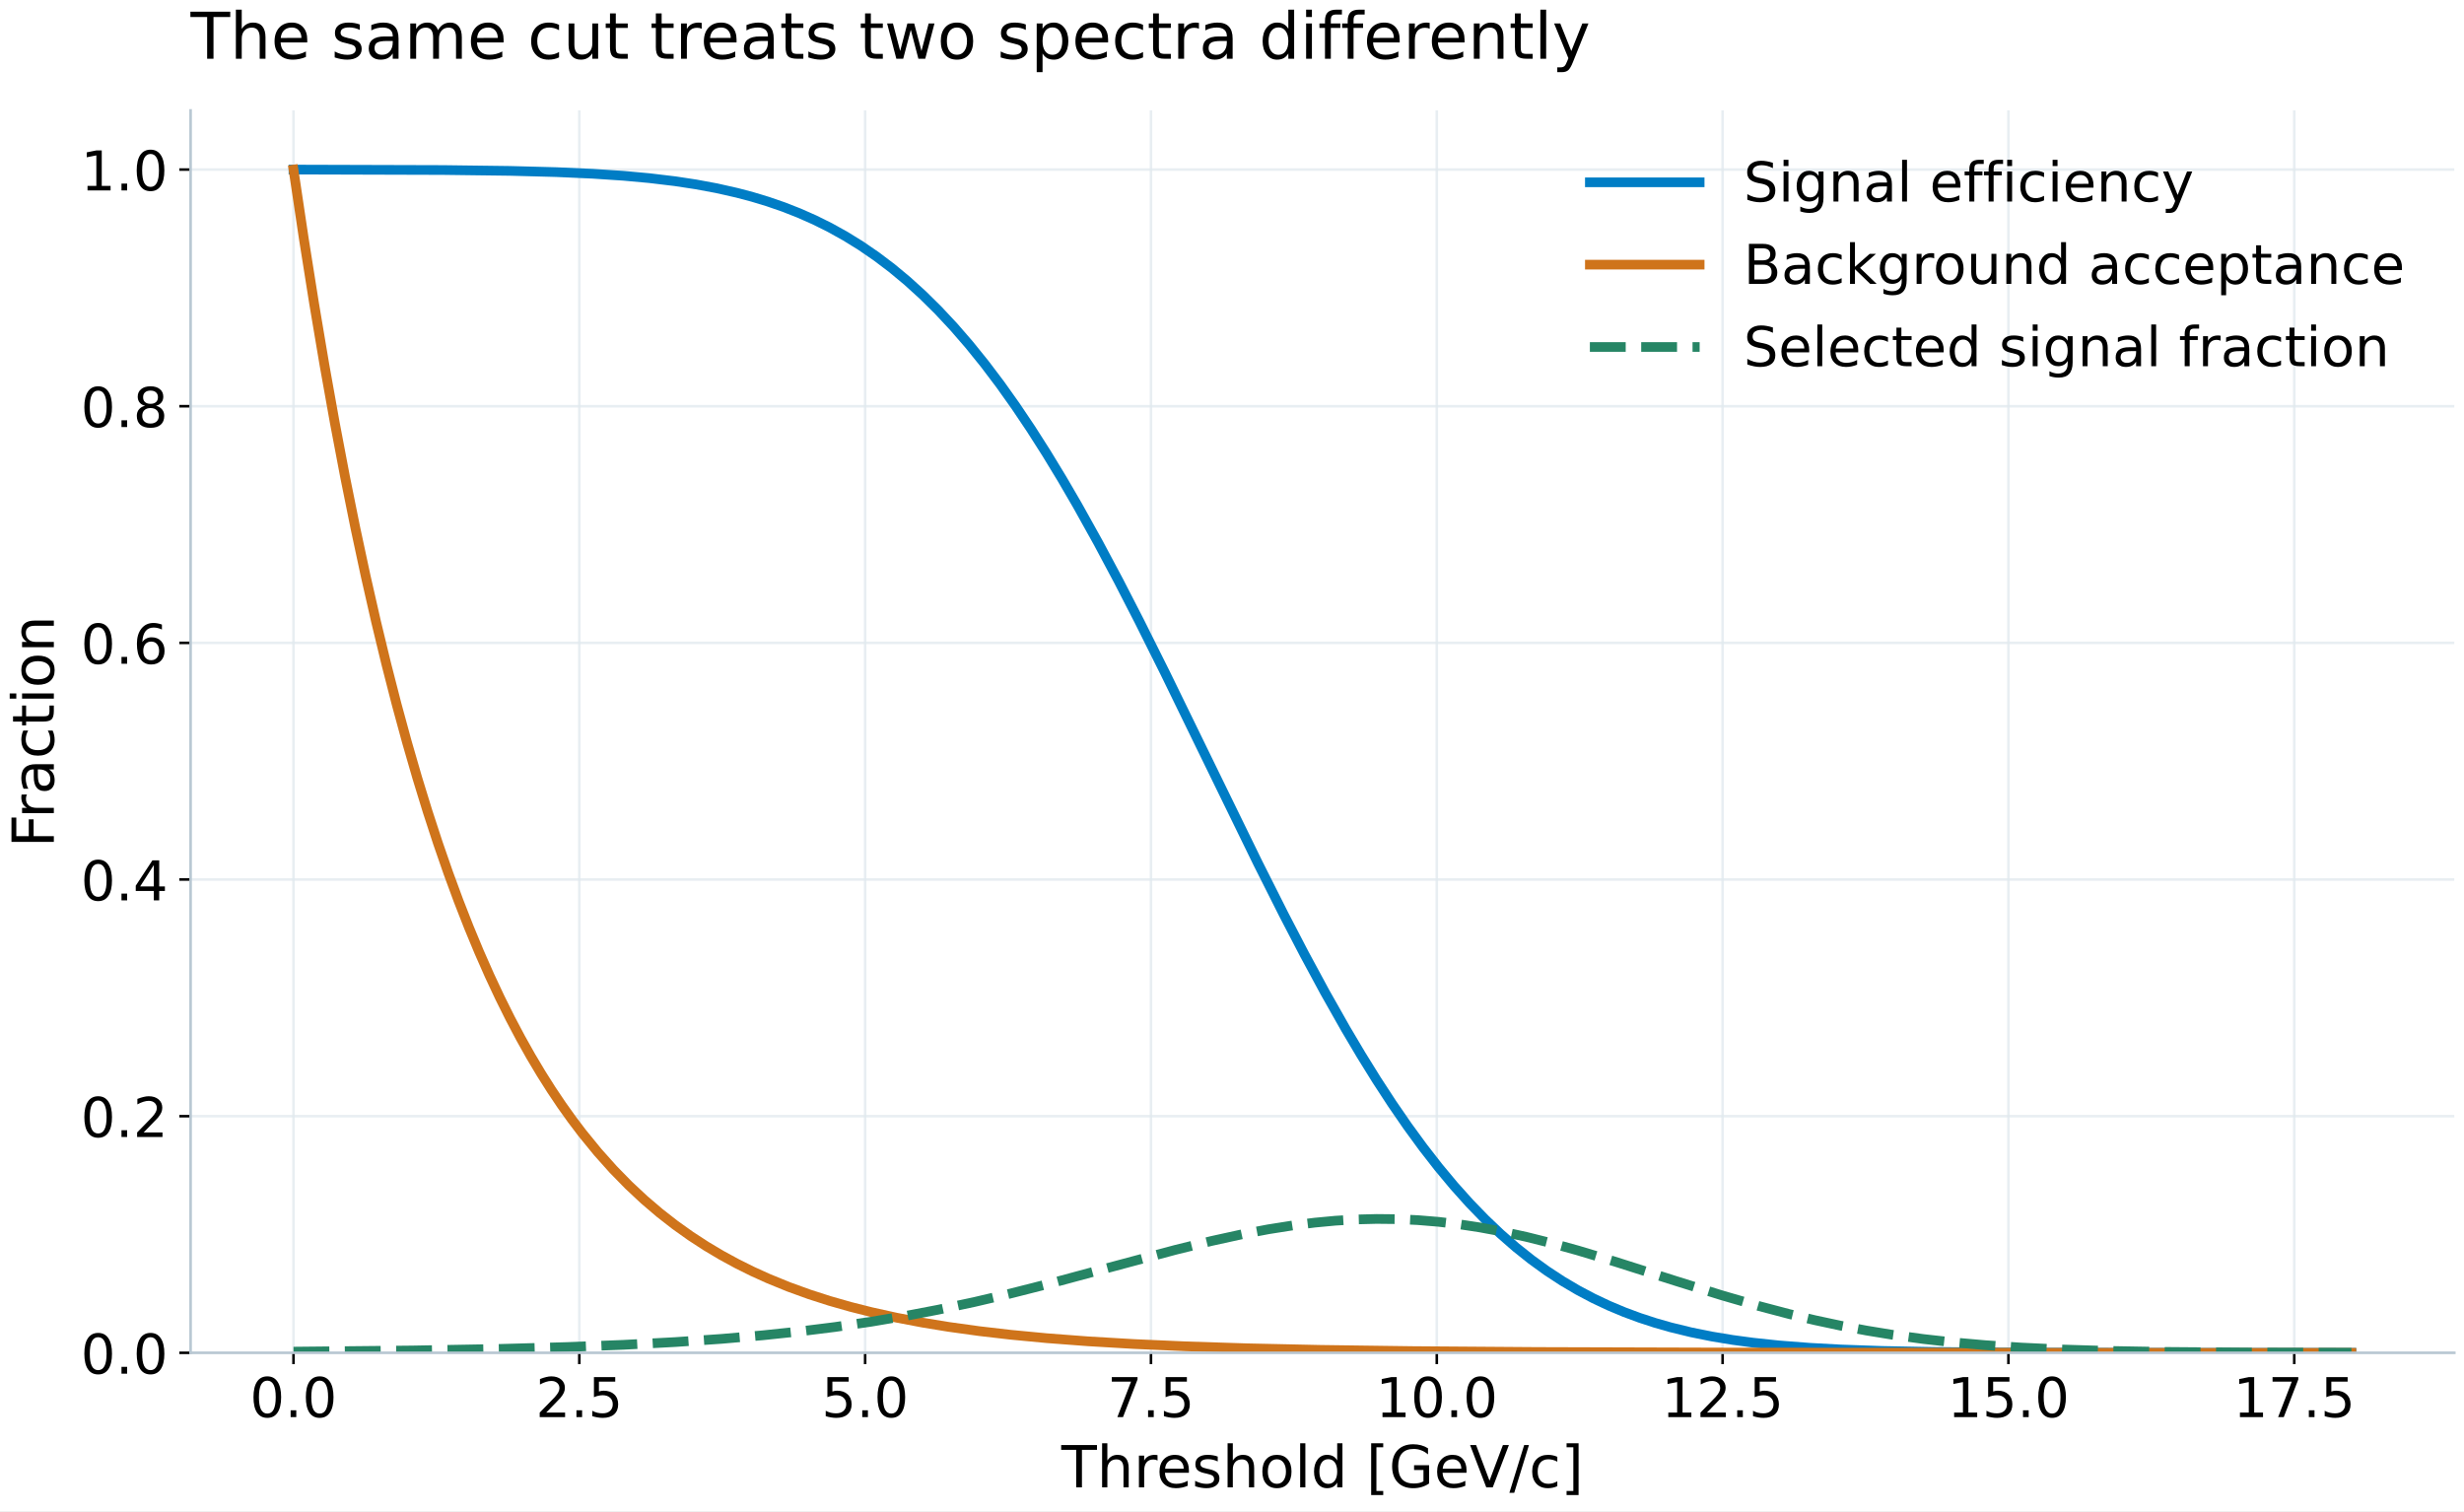
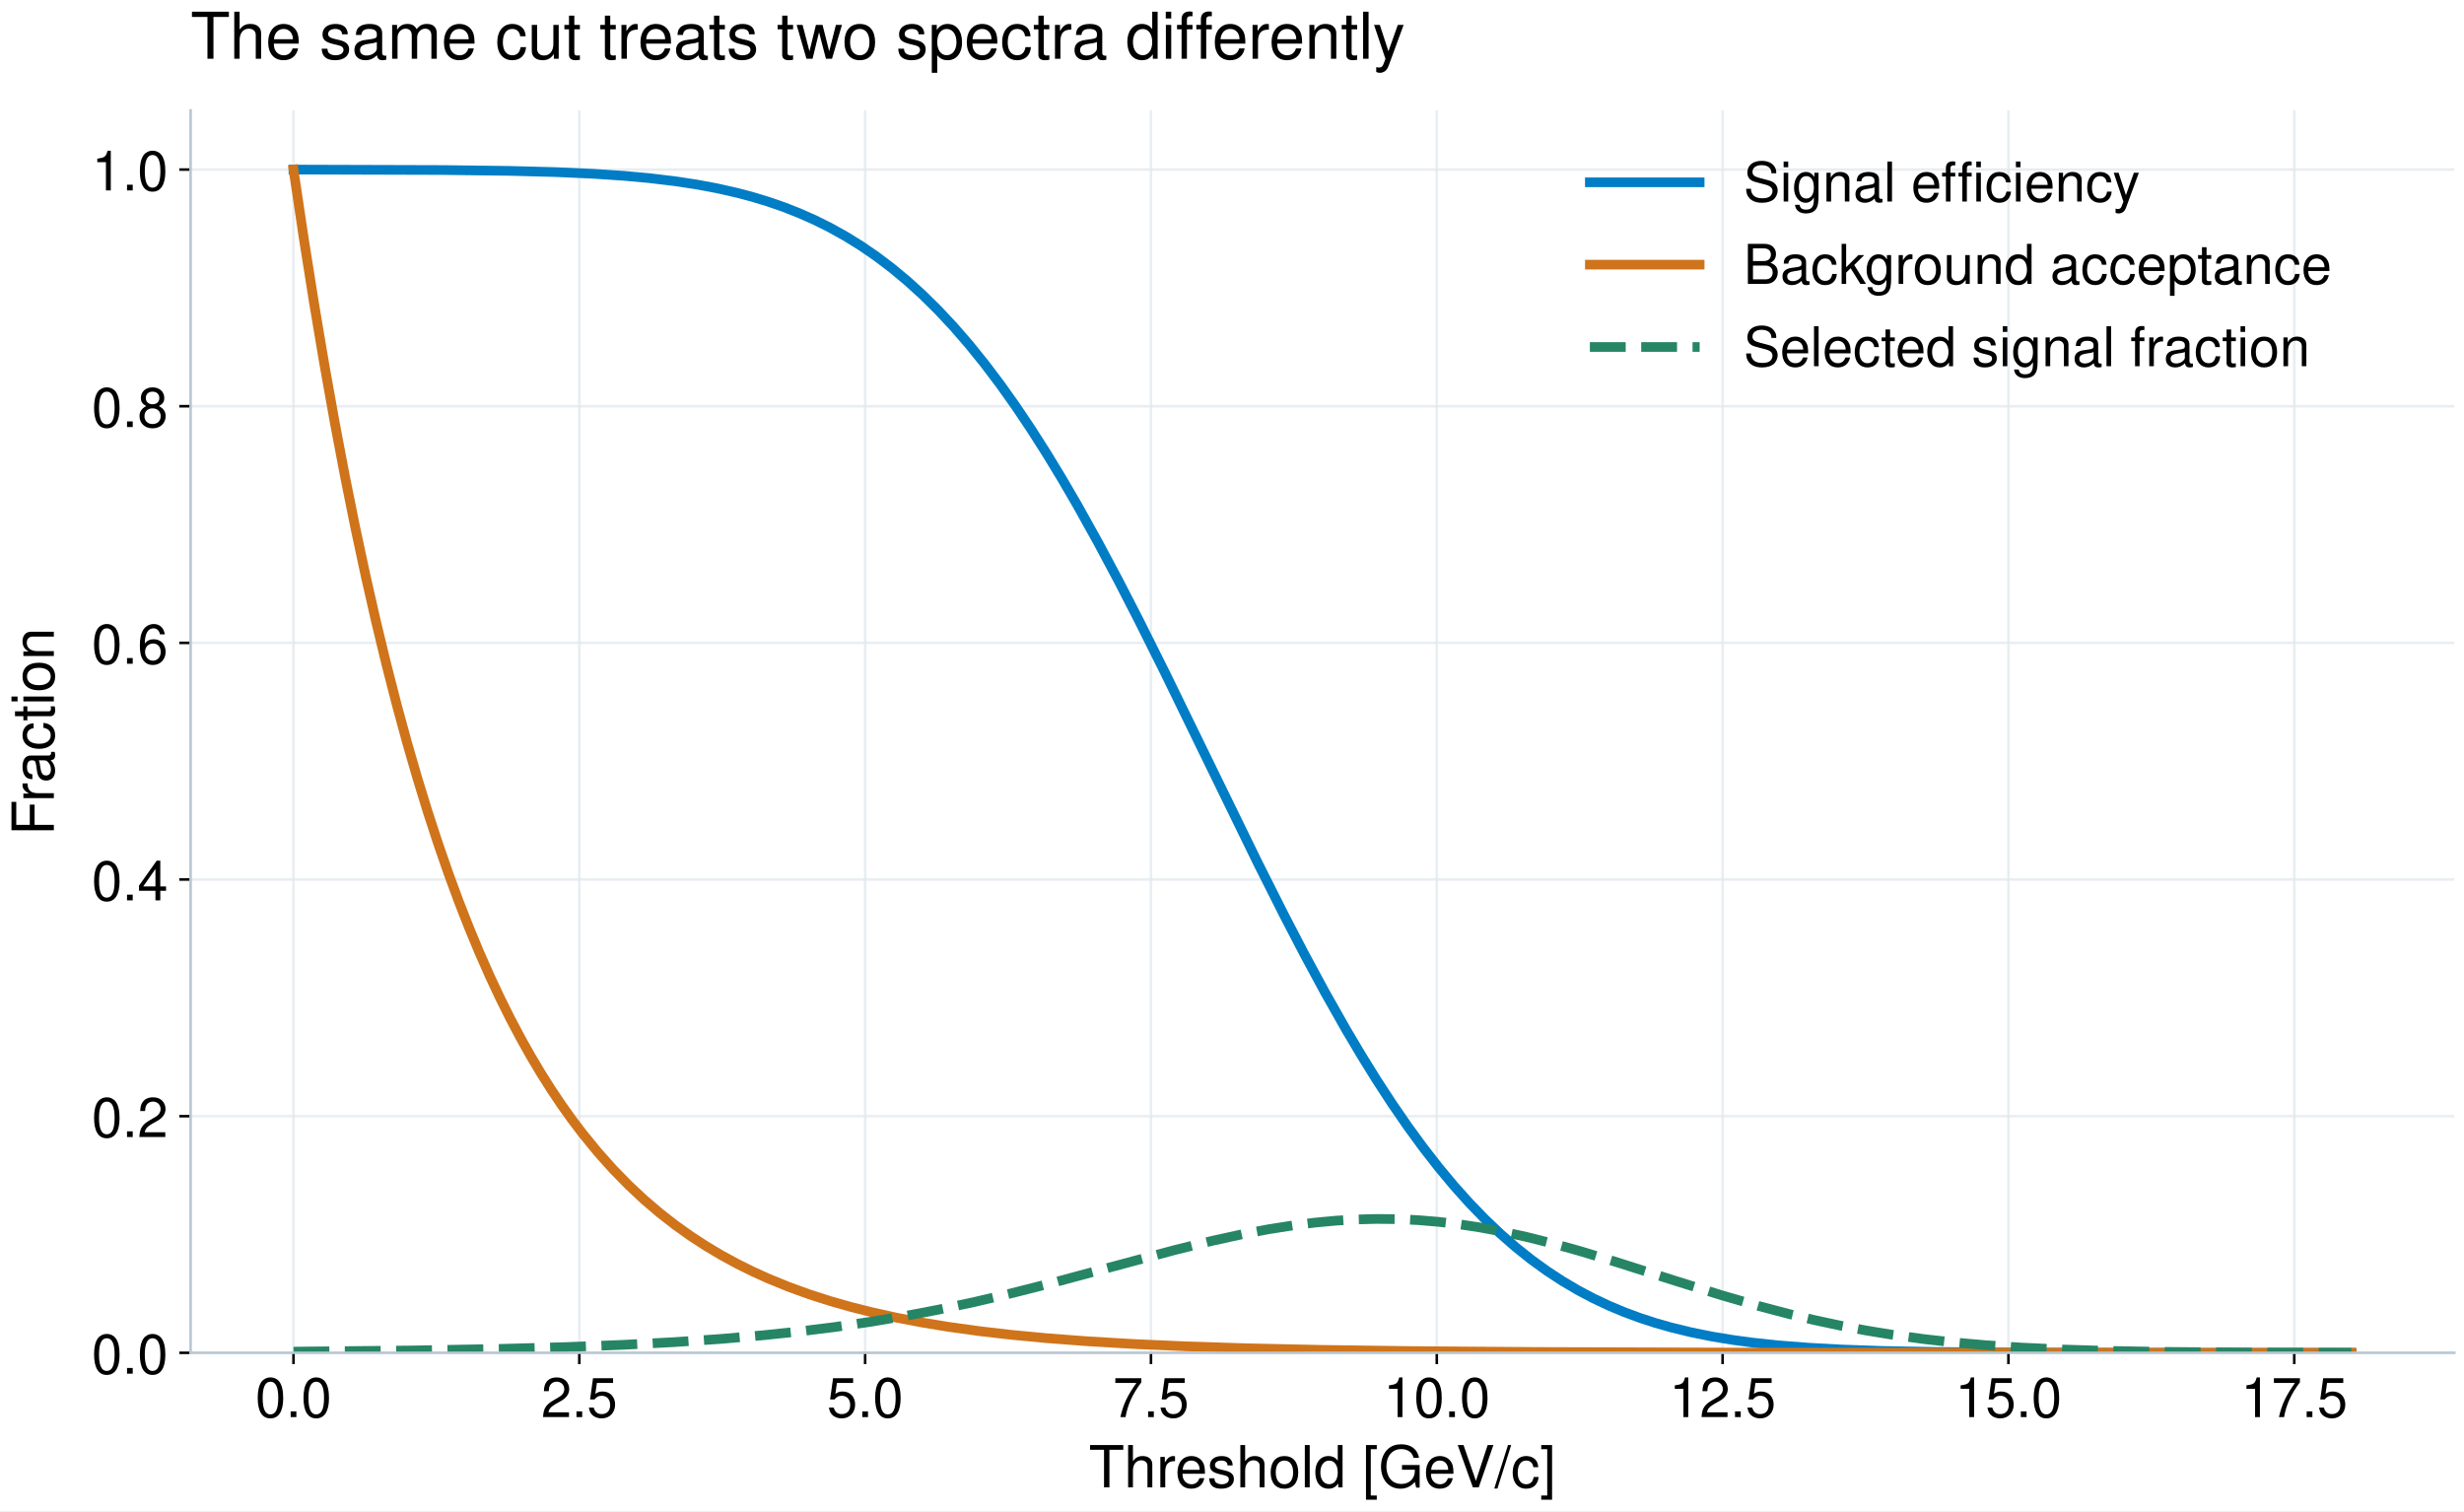
<svg xmlns="http://www.w3.org/2000/svg" xmlns:xlink="http://www.w3.org/1999/xlink" width="763.2pt" height="468pt" viewBox="0 0 763.2 468" version="1.1">
  <defs>
    <style type="text/css">*{stroke-linejoin: round; stroke-linecap: butt}</style>
  </defs>
  <g id="figure_1">
    <g id="patch_1">
      <path d="M 0 468  L 763.2 468  L 763.2 0  L 0 0  z " style="fill: #ffffff" />
    </g>
    <g id="axes_1">
      <g id="patch_2">
        <path d="M 59.037 418.998  L 760.2 418.998  L 760.2 34.197  L 59.037 34.197  z " style="fill: #ffffff" />
      </g>
      <g id="matplotlib.axis_1">
        <g id="xtick_1">
          <g id="line2d_1">
            <path d="M 90.908 418.998  L 90.908 34.197  " clip-path="url(#p4e91d8e724)" style="fill: none; stroke: #e0e8ed; stroke-opacity: 0.75; stroke-width: 0.8; stroke-linecap: square" />
          </g>
          <g id="line2d_2">
            <defs>
              <path id="m314dbe4f4d" d="M 0 0  L 0 3.5  " style="stroke: #000000; stroke-width: 0.8" />
            </defs>
            <g>
              <use xlink:href="#m314dbe4f4d" x="90.908" y="418.998" style="stroke: #000000; stroke-width: 0.8" />
            </g>
          </g>
          <g id="text_1">
-             <text style="font-size: 17px; font-family: 'DejaVu Sans'; text-anchor: middle" x="90.908" y="438.914" transform="rotate(-0 90.90799 438.9144)">0.0</text>
+             <text style="font-size: 17px; font-family: 'Helvetica Neue', Helvetica, Arial, sans-serif; text-anchor: middle" x="90.908" y="438.914" transform="rotate(-0 90.90799 438.9144)">0.0</text>
          </g>
        </g>
        <g id="xtick_2">
          <g id="line2d_3">
            <path d="M 179.439 418.998  L 179.439 34.197  " clip-path="url(#p4e91d8e724)" style="fill: none; stroke: #e0e8ed; stroke-opacity: 0.75; stroke-width: 0.8; stroke-linecap: square" />
          </g>
          <g id="line2d_4">
            <g>
              <use xlink:href="#m314dbe4f4d" x="179.439" y="418.998" style="stroke: #000000; stroke-width: 0.8" />
            </g>
          </g>
          <g id="text_2">
-             <text style="font-size: 17px; font-family: 'DejaVu Sans'; text-anchor: middle" x="179.439" y="438.914" transform="rotate(-0 179.4387 438.9144)">2.5</text>
+             <text style="font-size: 17px; font-family: 'Helvetica Neue', Helvetica, Arial, sans-serif; text-anchor: middle" x="179.439" y="438.914" transform="rotate(-0 179.4387 438.9144)">2.5</text>
          </g>
        </g>
        <g id="xtick_3">
          <g id="line2d_5">
            <path d="M 267.969 418.998  L 267.969 34.197  " clip-path="url(#p4e91d8e724)" style="fill: none; stroke: #e0e8ed; stroke-opacity: 0.75; stroke-width: 0.8; stroke-linecap: square" />
          </g>
          <g id="line2d_6">
            <g>
              <use xlink:href="#m314dbe4f4d" x="267.969" y="418.998" style="stroke: #000000; stroke-width: 0.8" />
            </g>
          </g>
          <g id="text_3">
-             <text style="font-size: 17px; font-family: 'DejaVu Sans'; text-anchor: middle" x="267.969" y="438.914" transform="rotate(-0 267.9693 438.9144)">5.0</text>
+             <text style="font-size: 17px; font-family: 'Helvetica Neue', Helvetica, Arial, sans-serif; text-anchor: middle" x="267.969" y="438.914" transform="rotate(-0 267.9693 438.9144)">5.0</text>
          </g>
        </g>
        <g id="xtick_4">
          <g id="line2d_7">
            <path d="M 356.5 418.998  L 356.5 34.197  " clip-path="url(#p4e91d8e724)" style="fill: none; stroke: #e0e8ed; stroke-opacity: 0.75; stroke-width: 0.8; stroke-linecap: square" />
          </g>
          <g id="line2d_8">
            <g>
              <use xlink:href="#m314dbe4f4d" x="356.5" y="418.998" style="stroke: #000000; stroke-width: 0.8" />
            </g>
          </g>
          <g id="text_4">
-             <text style="font-size: 17px; font-family: 'DejaVu Sans'; text-anchor: middle" x="356.5" y="438.914" transform="rotate(-0 356.5 438.9144)">7.5</text>
+             <text style="font-size: 17px; font-family: 'Helvetica Neue', Helvetica, Arial, sans-serif; text-anchor: middle" x="356.5" y="438.914" transform="rotate(-0 356.5 438.9144)">7.5</text>
          </g>
        </g>
        <g id="xtick_5">
          <g id="line2d_9">
            <path d="M 445.031 418.998  L 445.031 34.197  " clip-path="url(#p4e91d8e724)" style="fill: none; stroke: #e0e8ed; stroke-opacity: 0.75; stroke-width: 0.8; stroke-linecap: square" />
          </g>
          <g id="line2d_10">
            <g>
              <use xlink:href="#m314dbe4f4d" x="445.031" y="418.998" style="stroke: #000000; stroke-width: 0.8" />
            </g>
          </g>
          <g id="text_5">
-             <text style="font-size: 17px; font-family: 'DejaVu Sans'; text-anchor: middle" x="445.031" y="438.914" transform="rotate(-0 445.0306 438.9144)">10.0</text>
+             <text style="font-size: 17px; font-family: 'Helvetica Neue', Helvetica, Arial, sans-serif; text-anchor: middle" x="445.031" y="438.914" transform="rotate(-0 445.0306 438.9144)">10.0</text>
          </g>
        </g>
        <g id="xtick_6">
          <g id="line2d_11">
            <path d="M 533.561 418.998  L 533.561 34.197  " clip-path="url(#p4e91d8e724)" style="fill: none; stroke: #e0e8ed; stroke-opacity: 0.75; stroke-width: 0.8; stroke-linecap: square" />
          </g>
          <g id="line2d_12">
            <g>
              <use xlink:href="#m314dbe4f4d" x="533.561" y="418.998" style="stroke: #000000; stroke-width: 0.8" />
            </g>
          </g>
          <g id="text_6">
-             <text style="font-size: 17px; font-family: 'DejaVu Sans'; text-anchor: middle" x="533.561" y="438.914" transform="rotate(-0 533.5613 438.9144)">12.5</text>
+             <text style="font-size: 17px; font-family: 'Helvetica Neue', Helvetica, Arial, sans-serif; text-anchor: middle" x="533.561" y="438.914" transform="rotate(-0 533.5613 438.9144)">12.5</text>
          </g>
        </g>
        <g id="xtick_7">
          <g id="line2d_13">
            <path d="M 622.092 418.998  L 622.092 34.197  " clip-path="url(#p4e91d8e724)" style="fill: none; stroke: #e0e8ed; stroke-opacity: 0.75; stroke-width: 0.8; stroke-linecap: square" />
          </g>
          <g id="line2d_14">
            <g>
              <use xlink:href="#m314dbe4f4d" x="622.092" y="418.998" style="stroke: #000000; stroke-width: 0.8" />
            </g>
          </g>
          <g id="text_7">
-             <text style="font-size: 17px; font-family: 'DejaVu Sans'; text-anchor: middle" x="622.092" y="438.914" transform="rotate(-0 622.0919 438.9144)">15.0</text>
+             <text style="font-size: 17px; font-family: 'Helvetica Neue', Helvetica, Arial, sans-serif; text-anchor: middle" x="622.092" y="438.914" transform="rotate(-0 622.0919 438.9144)">15.0</text>
          </g>
        </g>
        <g id="xtick_8">
          <g id="line2d_15">
            <path d="M 710.623 418.998  L 710.623 34.197  " clip-path="url(#p4e91d8e724)" style="fill: none; stroke: #e0e8ed; stroke-opacity: 0.75; stroke-width: 0.8; stroke-linecap: square" />
          </g>
          <g id="line2d_16">
            <g>
              <use xlink:href="#m314dbe4f4d" x="710.623" y="418.998" style="stroke: #000000; stroke-width: 0.8" />
            </g>
          </g>
          <g id="text_8">
-             <text style="font-size: 17px; font-family: 'DejaVu Sans'; text-anchor: middle" x="710.623" y="438.914" transform="rotate(-0 710.6226 438.9144)">17.5</text>
+             <text style="font-size: 17px; font-family: 'Helvetica Neue', Helvetica, Arial, sans-serif; text-anchor: middle" x="710.623" y="438.914" transform="rotate(-0 710.6226 438.9144)">17.5</text>
          </g>
        </g>
        <g id="text_9">
-           <text style="font-size: 18px; font-family: 'DejaVu Sans'; text-anchor: middle" x="409.618" y="460.676" transform="rotate(-0 409.6184 460.6755)">Threshold [GeV/c]</text>
+           <text style="font-size: 18px; font-family: 'Helvetica Neue', Helvetica, Arial, sans-serif; text-anchor: middle" x="409.618" y="460.676" transform="rotate(-0 409.6184 460.6755)">Threshold [GeV/c]</text>
        </g>
      </g>
      <g id="matplotlib.axis_2">
        <g id="ytick_1">
          <g id="line2d_17">
            <path d="M 59.037 418.998  L 760.2 418.998  " clip-path="url(#p4e91d8e724)" style="fill: none; stroke: #e0e8ed; stroke-opacity: 0.75; stroke-width: 0.8; stroke-linecap: square" />
          </g>
          <g id="line2d_18">
            <defs>
              <path id="m3b9e82be78" d="M 0 0  L -3.5 0  " style="stroke: #000000; stroke-width: 0.8" />
            </defs>
            <g>
              <use xlink:href="#m3b9e82be78" x="59.037" y="418.998" style="stroke: #000000; stroke-width: 0.8" />
            </g>
          </g>
          <g id="text_10">
-             <text style="font-size: 17px; font-family: 'DejaVu Sans'; text-anchor: end" x="52.037" y="425.456" transform="rotate(-0 52.03696 425.4564)">0.0</text>
+             <text style="font-size: 17px; font-family: 'Helvetica Neue', Helvetica, Arial, sans-serif; text-anchor: end" x="52.037" y="425.456" transform="rotate(-0 52.03696 425.4564)">0.0</text>
          </g>
        </g>
        <g id="ytick_2">
          <g id="line2d_19">
            <path d="M 59.037 345.703  L 760.2 345.703  " clip-path="url(#p4e91d8e724)" style="fill: none; stroke: #e0e8ed; stroke-opacity: 0.75; stroke-width: 0.8; stroke-linecap: square" />
          </g>
          <g id="line2d_20">
            <g>
              <use xlink:href="#m3b9e82be78" x="59.037" y="345.703" style="stroke: #000000; stroke-width: 0.8" />
            </g>
          </g>
          <g id="text_11">
-             <text style="font-size: 17px; font-family: 'DejaVu Sans'; text-anchor: end" x="52.037" y="352.161" transform="rotate(-0 52.03696 352.1609)">0.2</text>
+             <text style="font-size: 17px; font-family: 'Helvetica Neue', Helvetica, Arial, sans-serif; text-anchor: end" x="52.037" y="352.161" transform="rotate(-0 52.03696 352.1609)">0.2</text>
          </g>
        </g>
        <g id="ytick_3">
          <g id="line2d_21">
            <path d="M 59.037 272.407  L 760.2 272.407  " clip-path="url(#p4e91d8e724)" style="fill: none; stroke: #e0e8ed; stroke-opacity: 0.75; stroke-width: 0.8; stroke-linecap: square" />
          </g>
          <g id="line2d_22">
            <g>
              <use xlink:href="#m3b9e82be78" x="59.037" y="272.407" style="stroke: #000000; stroke-width: 0.8" />
            </g>
          </g>
          <g id="text_12">
-             <text style="font-size: 17px; font-family: 'DejaVu Sans'; text-anchor: end" x="52.037" y="278.865" transform="rotate(-0 52.03696 278.8654)">0.4</text>
+             <text style="font-size: 17px; font-family: 'Helvetica Neue', Helvetica, Arial, sans-serif; text-anchor: end" x="52.037" y="278.865" transform="rotate(-0 52.03696 278.8654)">0.4</text>
          </g>
        </g>
        <g id="ytick_4">
          <g id="line2d_23">
            <path d="M 59.037 199.112  L 760.2 199.112  " clip-path="url(#p4e91d8e724)" style="fill: none; stroke: #e0e8ed; stroke-opacity: 0.75; stroke-width: 0.8; stroke-linecap: square" />
          </g>
          <g id="line2d_24">
            <g>
              <use xlink:href="#m3b9e82be78" x="59.037" y="199.112" style="stroke: #000000; stroke-width: 0.8" />
            </g>
          </g>
          <g id="text_13">
-             <text style="font-size: 17px; font-family: 'DejaVu Sans'; text-anchor: end" x="52.037" y="205.57" transform="rotate(-0 52.03696 205.5699)">0.6</text>
+             <text style="font-size: 17px; font-family: 'Helvetica Neue', Helvetica, Arial, sans-serif; text-anchor: end" x="52.037" y="205.57" transform="rotate(-0 52.03696 205.5699)">0.6</text>
          </g>
        </g>
        <g id="ytick_5">
          <g id="line2d_25">
            <path d="M 59.037 125.816  L 760.2 125.816  " clip-path="url(#p4e91d8e724)" style="fill: none; stroke: #e0e8ed; stroke-opacity: 0.75; stroke-width: 0.8; stroke-linecap: square" />
          </g>
          <g id="line2d_26">
            <g>
              <use xlink:href="#m3b9e82be78" x="59.037" y="125.816" style="stroke: #000000; stroke-width: 0.8" />
            </g>
          </g>
          <g id="text_14">
-             <text style="font-size: 17px; font-family: 'DejaVu Sans'; text-anchor: end" x="52.037" y="132.274" transform="rotate(-0 52.03696 132.2745)">0.8</text>
+             <text style="font-size: 17px; font-family: 'Helvetica Neue', Helvetica, Arial, sans-serif; text-anchor: end" x="52.037" y="132.274" transform="rotate(-0 52.03696 132.2745)">0.8</text>
          </g>
        </g>
        <g id="ytick_6">
          <g id="line2d_27">
            <path d="M 59.037 52.521  L 760.2 52.521  " clip-path="url(#p4e91d8e724)" style="fill: none; stroke: #e0e8ed; stroke-opacity: 0.75; stroke-width: 0.8; stroke-linecap: square" />
          </g>
          <g id="line2d_28">
            <g>
              <use xlink:href="#m3b9e82be78" x="59.037" y="52.521" style="stroke: #000000; stroke-width: 0.8" />
            </g>
          </g>
          <g id="text_15">
-             <text style="font-size: 17px; font-family: 'DejaVu Sans'; text-anchor: end" x="52.037" y="58.979" transform="rotate(-0 52.03696 58.97899)">1.0</text>
+             <text style="font-size: 17px; font-family: 'Helvetica Neue', Helvetica, Arial, sans-serif; text-anchor: end" x="52.037" y="58.979" transform="rotate(-0 52.03696 58.97899)">1.0</text>
          </g>
        </g>
        <g id="text_16">
-           <text style="font-size: 18px; font-family: 'DejaVu Sans'; text-anchor: middle" x="16.677" y="226.598" transform="rotate(-90 16.67743 226.5977)">Fraction</text>
+           <text style="font-size: 18px; font-family: 'Helvetica Neue', Helvetica, Arial, sans-serif; text-anchor: middle" x="16.677" y="226.598" transform="rotate(-90 16.67743 226.5977)">Fraction</text>
        </g>
      </g>
      <g id="line2d_29">
        <path d="M 90.908 52.521  L 137.237 52.66  L 158.005 52.925  L 172.383 53.311  L 183.566 53.812  L 193.151 54.447  L 201.139 55.174  L 209.126 56.131  L 215.517 57.1  L 221.907 58.286  L 228.297 59.726  L 233.09 60.997  L 237.882 62.451  L 242.675 64.107  L 247.467 65.985  L 252.26 68.104  L 257.053 70.486  L 261.845 73.149  L 266.638 76.114  L 271.431 79.399  L 276.223 83.024  L 281.016 87.004  L 285.809 91.355  L 290.601 96.089  L 295.394 101.216  L 300.186 106.744  L 304.979 112.678  L 309.772 119.016  L 314.564 125.758  L 319.357 132.894  L 324.15 140.414  L 328.942 148.302  L 333.735 156.539  L 340.125 168.022  L 346.515 180.013  L 352.905 192.436  L 360.893 208.432  L 373.674 234.655  L 389.649 267.383  L 397.637 283.255  L 404.027 295.543  L 410.417 307.374  L 416.807 318.671  L 421.6 326.756  L 426.393 334.483  L 431.185 341.834  L 435.978 348.796  L 440.771 355.359  L 445.563 361.517  L 450.356 367.27  L 455.148 372.62  L 459.941 377.571  L 464.734 382.133  L 469.526 386.317  L 474.319 390.138  L 479.112 393.609  L 483.904 396.75  L 488.697 399.579  L 493.49 402.114  L 498.282 404.376  L 503.075 406.386  L 507.867 408.163  L 512.66 409.727  L 517.453 411.097  L 523.843 412.655  L 530.233 413.942  L 536.623 414.997  L 543.013 415.856  L 551.001 416.698  L 560.586 417.441  L 570.172 417.961  L 582.952 418.411  L 598.928 418.722  L 621.293 418.909  L 662.829 418.99  L 728.329 418.998  L 728.329 418.998  " clip-path="url(#p4e91d8e724)" style="fill: none; stroke: #007dc5; stroke-width: 3; stroke-linecap: square" />
      </g>
      <g id="line2d_30">
        <path d="M 90.908 52.521  L 94.103 73.915  L 97.298 94.06  L 100.493 113.029  L 103.688 130.89  L 106.883 147.709  L 110.079 163.546  L 113.274 178.459  L 116.469 192.501  L 119.664 205.723  L 122.859 218.174  L 126.054 229.897  L 129.249 240.936  L 132.444 251.331  L 135.639 261.119  L 138.834 270.335  L 142.029 279.014  L 145.225 287.186  L 148.42 294.881  L 151.615 302.126  L 154.81 308.949  L 158.005 315.373  L 161.2 321.423  L 164.395 327.119  L 167.59 332.482  L 170.785 337.533  L 173.98 342.289  L 177.175 346.767  L 180.371 350.983  L 185.163 356.851  L 189.956 362.213  L 194.748 367.112  L 199.541 371.589  L 204.334 375.679  L 209.126 379.416  L 213.919 382.831  L 218.712 385.952  L 223.504 388.803  L 228.297 391.408  L 233.09 393.788  L 237.882 395.963  L 244.272 398.574  L 250.663 400.889  L 257.053 402.942  L 263.443 404.762  L 269.833 406.375  L 277.821 408.138  L 285.809 409.654  L 293.796 410.959  L 303.382 412.286  L 312.967 413.394  L 324.15 414.458  L 336.93 415.429  L 351.308 416.275  L 367.283 416.983  L 386.454 417.593  L 408.82 418.076  L 437.575 418.462  L 475.917 418.738  L 535.026 418.913  L 651.647 418.989  L 728.329 418.996  L 728.329 418.996  " clip-path="url(#p4e91d8e724)" style="fill: none; stroke: #cf741b; stroke-width: 3; stroke-linecap: square" />
      </g>
      <g id="line2d_31">
        <path d="M 90.908 418.632  L 127.652 418.268  L 154.81 417.783  L 175.578 417.207  L 193.151 416.517  L 209.126 415.669  L 223.504 414.676  L 236.285 413.568  L 247.467 412.393  L 258.65 411  L 269.833 409.366  L 281.016 407.475  L 290.601 405.643  L 301.784 403.263  L 312.967 400.64  L 325.747 397.393  L 343.32 392.662  L 364.088 387.103  L 375.271 384.356  L 384.856 382.255  L 392.844 380.74  L 400.832 379.48  L 407.222 378.679  L 413.612 378.08  L 420.002 377.694  L 426.393 377.532  L 432.783 377.598  L 439.173 377.897  L 445.563 378.427  L 451.953 379.183  L 458.344 380.157  L 464.734 381.336  L 472.721 383.075  L 480.709 385.072  L 488.697 387.285  L 499.88 390.647  L 519.05 396.743  L 533.428 401.222  L 544.611 404.461  L 554.196 406.991  L 562.184 408.895  L 570.172 410.601  L 578.159 412.104  L 586.147 413.408  L 595.732 414.721  L 605.318 415.784  L 614.903 416.625  L 626.086 417.37  L 638.866 417.97  L 653.244 418.408  L 670.817 418.714  L 696.378 418.91  L 728.329 418.981  L 728.329 418.981  " clip-path="url(#p4e91d8e724)" style="fill: none; stroke-dasharray: 11.1,4.8; stroke-dashoffset: 0; stroke: #268565; stroke-width: 3" />
      </g>
      <g id="patch_3">
        <path d="M 59.037 418.998  L 59.037 34.197  " style="fill: none; stroke: #b8c7d2; stroke-width: 0.8; stroke-linejoin: miter; stroke-linecap: square" />
      </g>
      <g id="patch_4">
        <path d="M 59.037 418.998  L 760.2 418.998  " style="fill: none; stroke: #b8c7d2; stroke-width: 0.8; stroke-linejoin: miter; stroke-linecap: square" />
      </g>
      <g id="text_17">
-         <text style="font-size: 20px; font-family: 'DejaVu Sans'; text-anchor: start" x="59.037" y="18.197" transform="rotate(-0 59.03696 18.19712)">The same cut treats two spectra differently</text>
+         <text style="font-size: 20px; font-family: 'Helvetica Neue', Helvetica, Arial, sans-serif; text-anchor: start" x="59.037" y="18.197" transform="rotate(-0 59.03696 18.19712)">The same cut treats two spectra differently</text>
      </g>
      <g id="legend_1">
        <g id="line2d_32">
          <path d="M 492.447 56.464  L 509.447 56.464  L 526.447 56.464  " style="fill: none; stroke: #007dc5; stroke-width: 3; stroke-linecap: square" />
        </g>
        <g id="text_18">
-           <text style="font-size: 17px; font-family: 'DejaVu Sans'; text-anchor: start" x="540.047" y="62.414" transform="rotate(-0 540.0471 62.41446)">Signal efficiency</text>
+           <text style="font-size: 17px; font-family: 'Helvetica Neue', Helvetica, Arial, sans-serif; text-anchor: start" x="540.047" y="62.414" transform="rotate(-0 540.0471 62.41446)">Signal efficiency</text>
        </g>
        <g id="line2d_33">
          <path d="M 492.447 81.966  L 509.447 81.966  L 526.447 81.966  " style="fill: none; stroke: #cf741b; stroke-width: 3; stroke-linecap: square" />
        </g>
        <g id="text_19">
-           <text style="font-size: 17px; font-family: 'DejaVu Sans'; text-anchor: start" x="540.047" y="87.916" transform="rotate(-0 540.0471 87.91579)">Background acceptance</text>
+           <text style="font-size: 17px; font-family: 'Helvetica Neue', Helvetica, Arial, sans-serif; text-anchor: start" x="540.047" y="87.916" transform="rotate(-0 540.0471 87.91579)">Background acceptance</text>
        </g>
        <g id="line2d_34">
          <path d="M 492.447 107.467  L 509.447 107.467  L 526.447 107.467  " style="fill: none; stroke-dasharray: 11.1,4.8; stroke-dashoffset: 0; stroke: #268565; stroke-width: 3" />
        </g>
        <g id="text_20">
-           <text style="font-size: 17px; font-family: 'DejaVu Sans'; text-anchor: start" x="540.047" y="113.417" transform="rotate(-0 540.0471 113.4171)">Selected signal fraction</text>
+           <text style="font-size: 17px; font-family: 'Helvetica Neue', Helvetica, Arial, sans-serif; text-anchor: start" x="540.047" y="113.417" transform="rotate(-0 540.0471 113.4171)">Selected signal fraction</text>
        </g>
      </g>
    </g>
  </g>
  <defs>
    <clipPath id="p4e91d8e724">
      <rect x="59.037" y="34.197" width="701.163" height="384.801" />
    </clipPath>
  </defs>
</svg>
